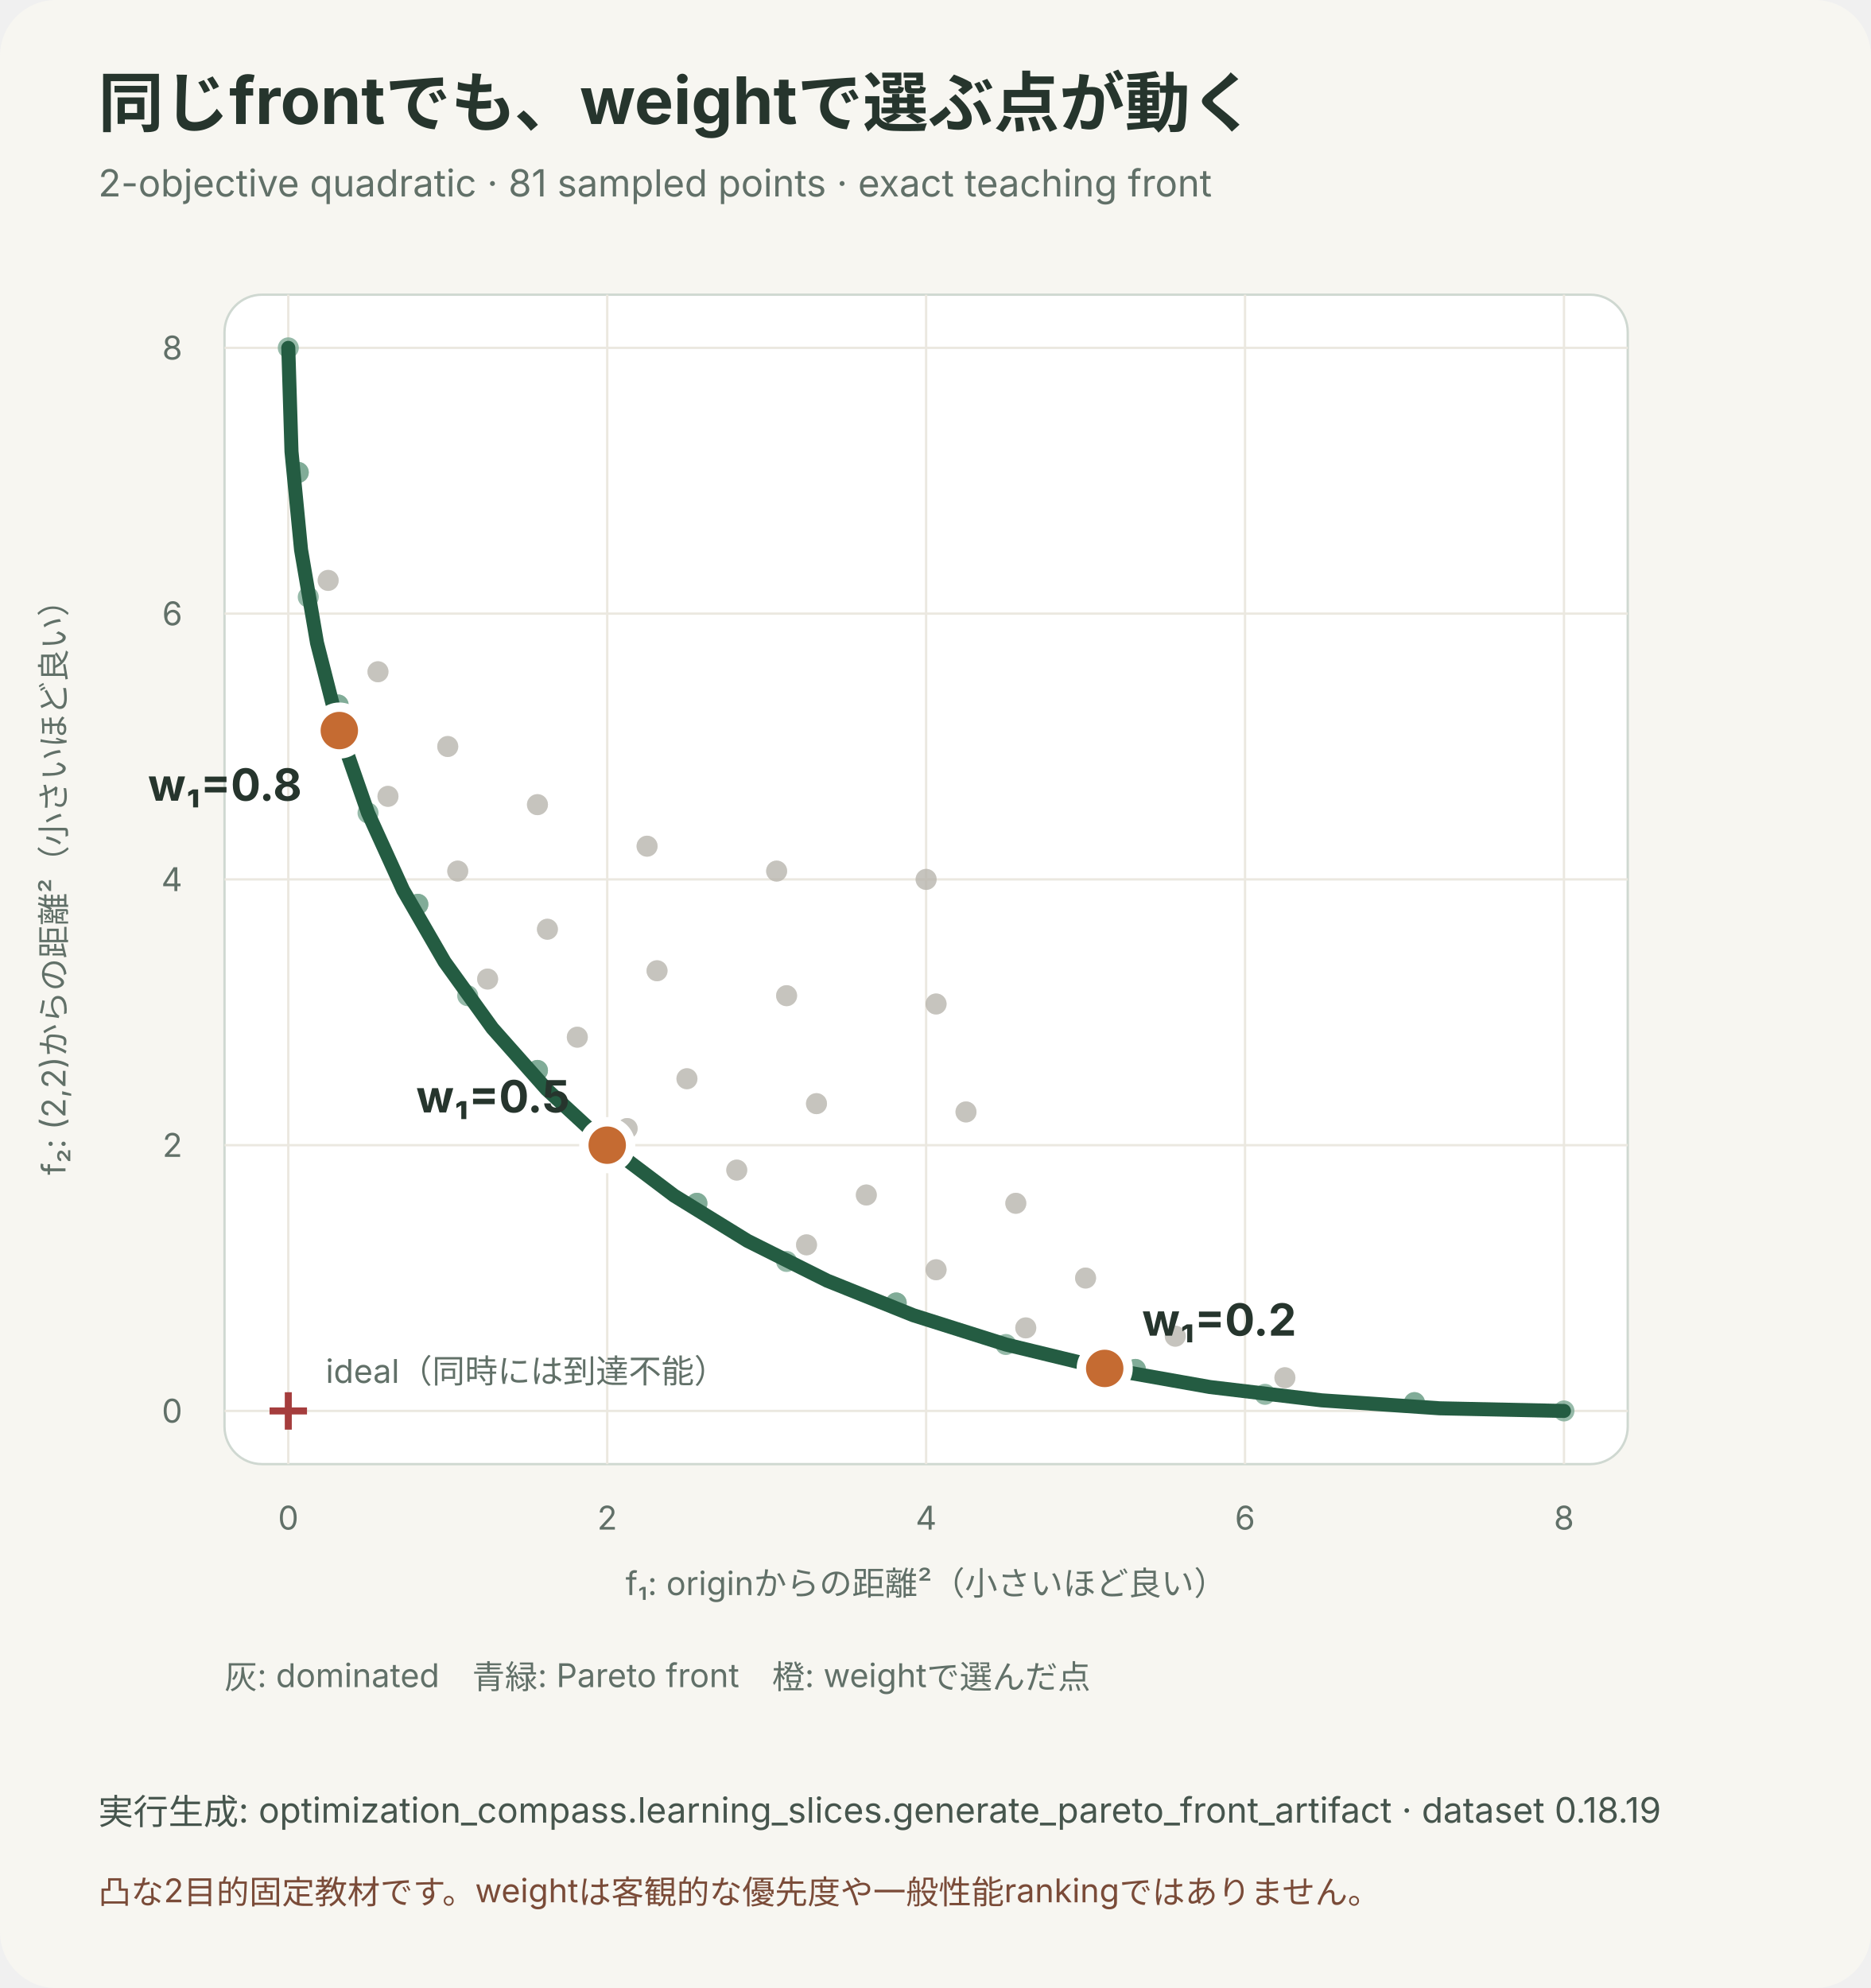
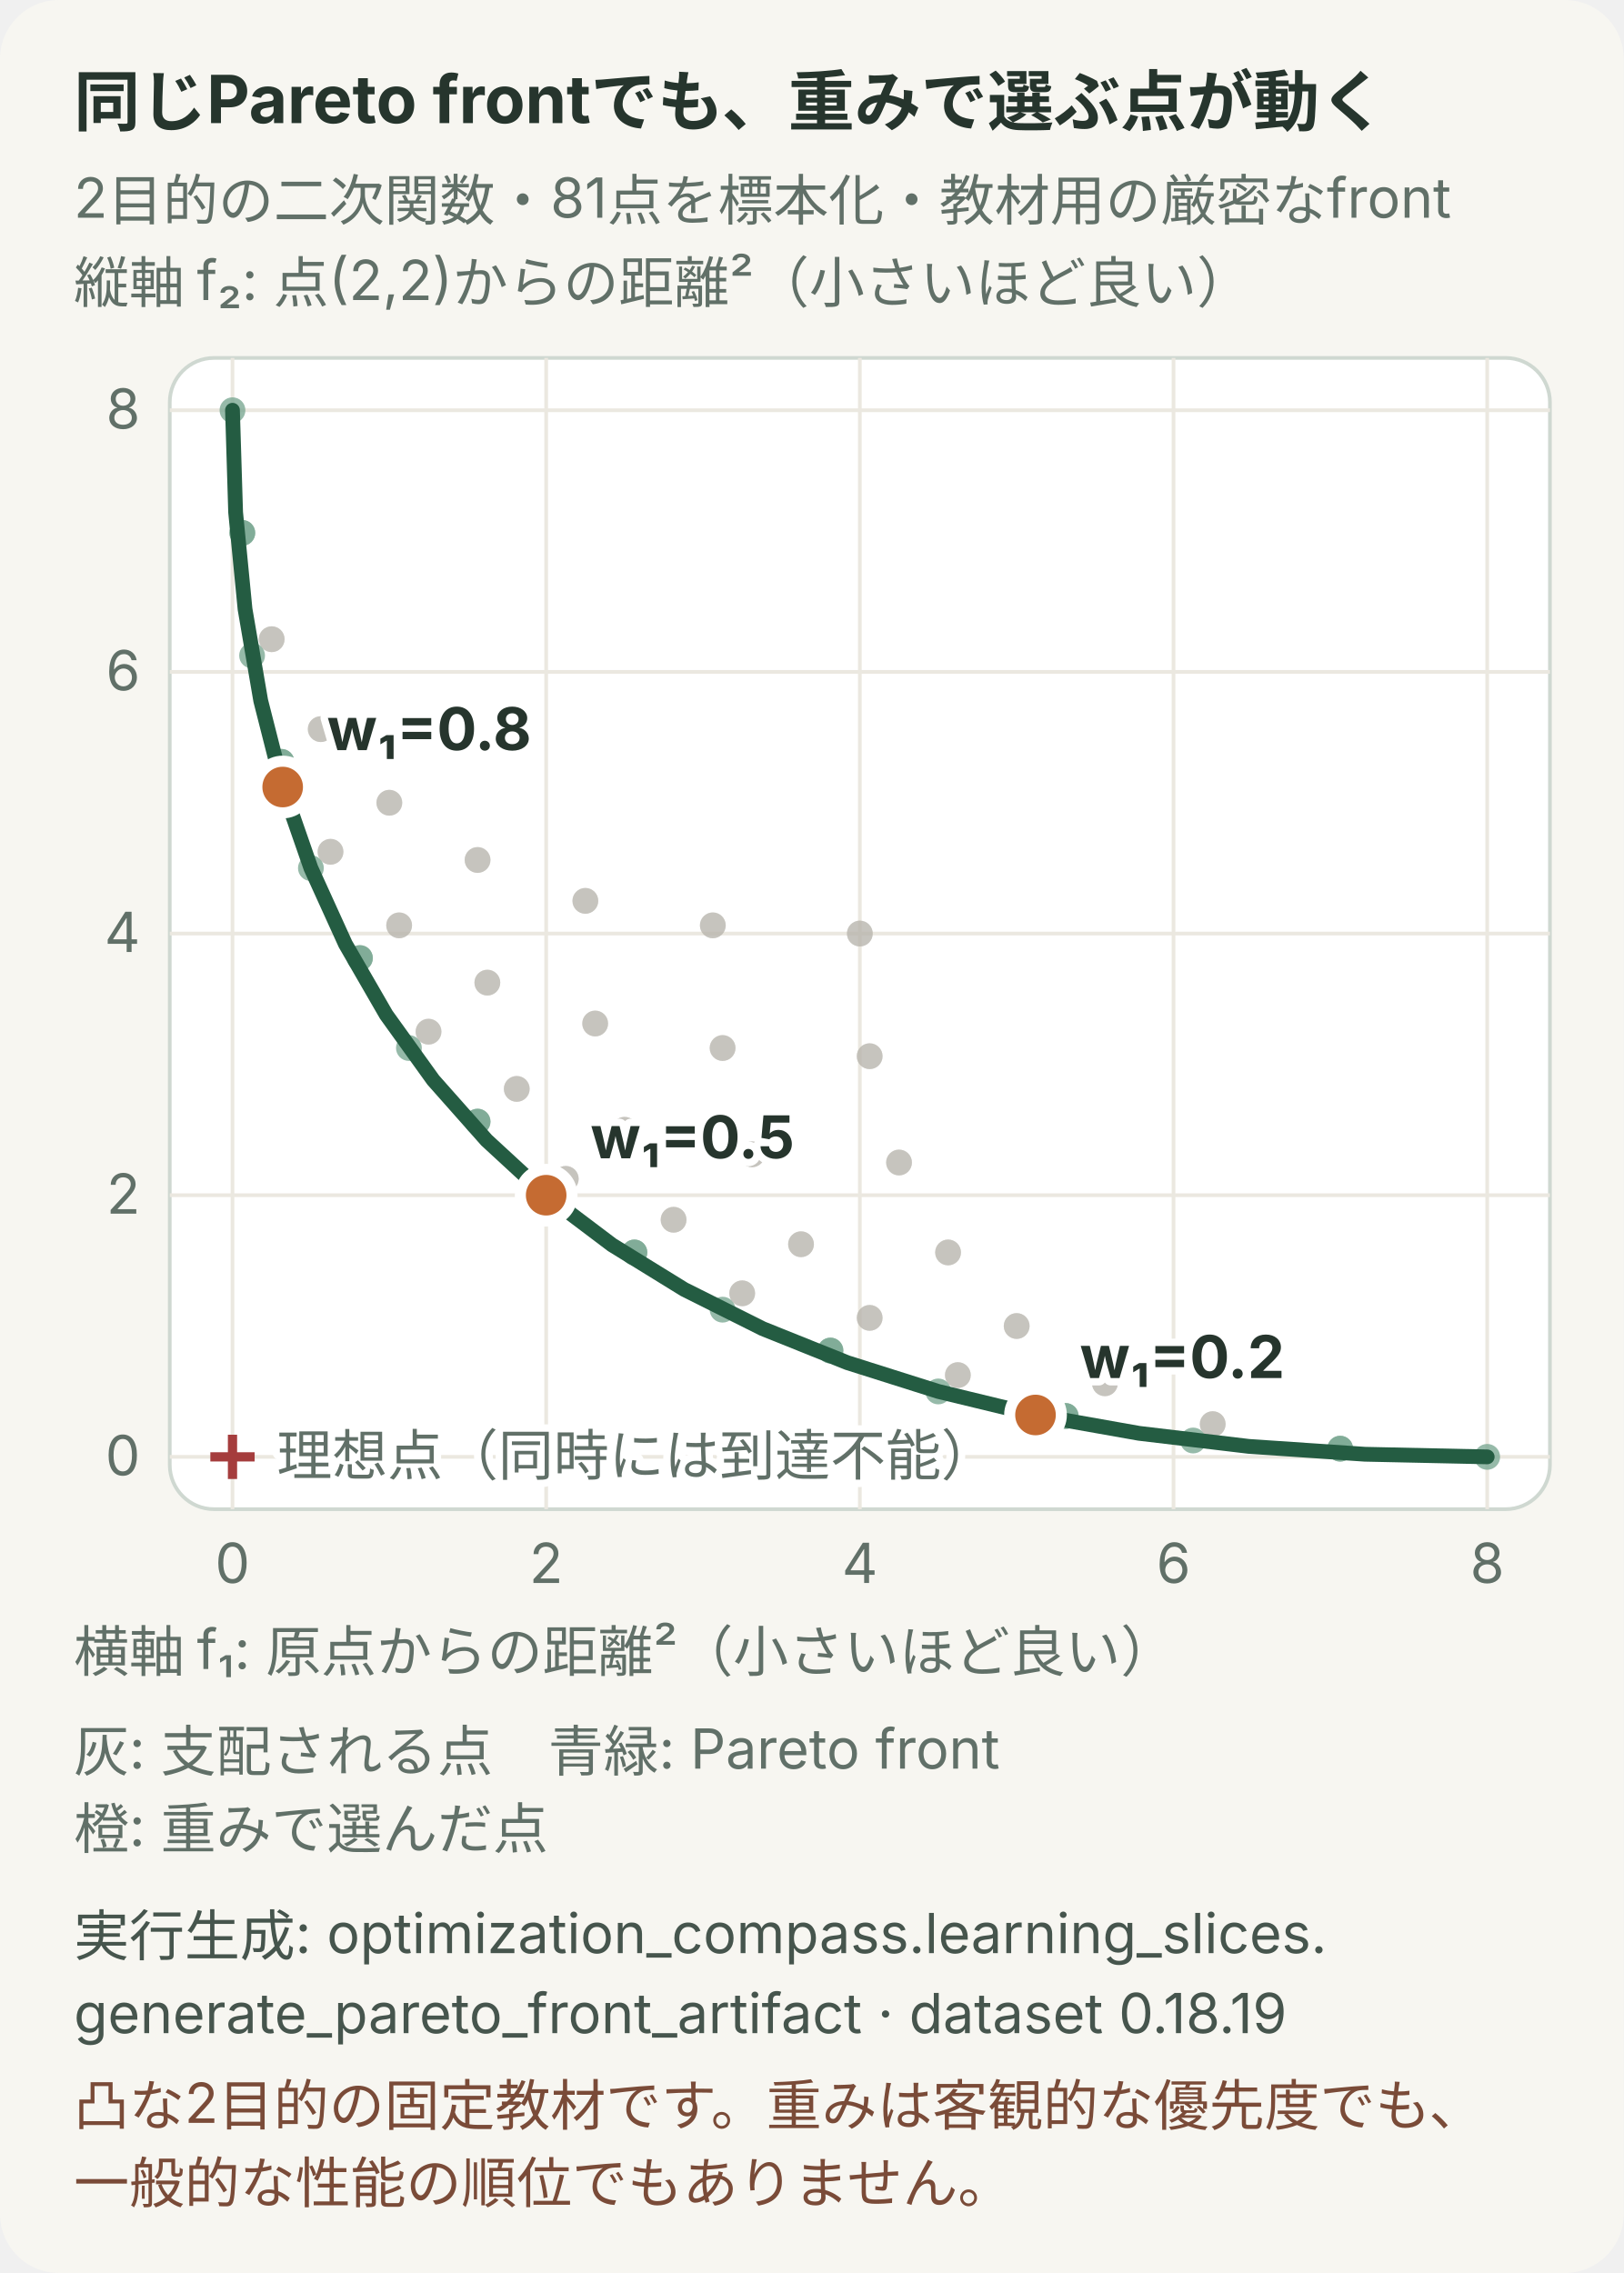
- <svg xmlns="http://www.w3.org/2000/svg" viewBox="0 0 800 850" role="img" aria-labelledby="figure-title figure-description">
-   <rect width="800" height="850" rx="24" fill="#f7f6f1" />
-   <text x="42" y="54" class="title">同じfrontでも、weightで選ぶ点が動く</text>
-   <text x="42" y="84" class="subtitle">2-objective quadratic · 81 sampled points · exact teaching front</text>
-   <rect x="96.0" y="126.0" width="600.0" height="500.0" rx="16" fill="#fff" stroke="#cfd8d1" />
-   <line x1="123.27" y1="126.0" x2="123.27" y2="626.0" stroke="#ebe8e0" />
-   <line x1="96.0" y1="603.27" x2="696.0" y2="603.27" stroke="#ebe8e0" />
-   <text x="123.27" y="654.0" text-anchor="middle" class="axis">0</text>
-   <text x="78.0" y="608.27" text-anchor="end" class="axis">0</text>
-   <line x1="259.64" y1="126.0" x2="259.64" y2="626.0" stroke="#ebe8e0" />
-   <line x1="96.0" y1="489.64" x2="696.0" y2="489.64" stroke="#ebe8e0" />
-   <text x="259.64" y="654.0" text-anchor="middle" class="axis">2</text>
-   <text x="78.0" y="494.64" text-anchor="end" class="axis">2</text>
-   <line x1="396.00" y1="126.0" x2="396.00" y2="626.0" stroke="#ebe8e0" />
-   <line x1="96.0" y1="376.00" x2="696.0" y2="376.00" stroke="#ebe8e0" />
-   <text x="396.00" y="654.0" text-anchor="middle" class="axis">4</text>
-   <text x="78.0" y="381.00" text-anchor="end" class="axis">4</text>
-   <line x1="532.36" y1="126.0" x2="532.36" y2="626.0" stroke="#ebe8e0" />
-   <line x1="96.0" y1="262.36" x2="696.0" y2="262.36" stroke="#ebe8e0" />
-   <text x="532.36" y="654.0" text-anchor="middle" class="axis">6</text>
-   <text x="78.0" y="267.36" text-anchor="end" class="axis">6</text>
-   <line x1="668.73" y1="126.0" x2="668.73" y2="626.0" stroke="#ebe8e0" />
-   <line x1="96.0" y1="148.73" x2="696.0" y2="148.73" stroke="#ebe8e0" />
-   <text x="668.73" y="654.0" text-anchor="middle" class="axis">8</text>
-   <text x="78.0" y="153.73" text-anchor="end" class="axis">8</text>
-   <circle cx="123.27" cy="148.73" r="4.5" fill="#7ca993" opacity="0.8" />
-   <circle cx="127.53" cy="201.99" r="4.5" fill="#7ca993" opacity="0.8" />
-   <circle cx="140.32" cy="248.16" r="4.5" fill="#b8b5ad" opacity="0.55" />
-   <circle cx="161.62" cy="287.22" r="4.5" fill="#b8b5ad" opacity="0.55" />
-   <circle cx="191.45" cy="319.18" r="4.5" fill="#b8b5ad" opacity="0.55" />
-   <circle cx="229.81" cy="344.04" r="4.5" fill="#b8b5ad" opacity="0.55" />
-   <circle cx="276.68" cy="361.80" r="4.5" fill="#b8b5ad" opacity="0.55" />
-   <circle cx="332.08" cy="372.45" r="4.5" fill="#b8b5ad" opacity="0.55" />
-   <circle cx="396.00" cy="376.00" r="4.5" fill="#b8b5ad" opacity="0.55" />
-   <circle cx="127.53" cy="201.99" r="4.5" fill="#7ca993" opacity="0.8" />
-   <circle cx="131.80" cy="255.26" r="4.5" fill="#7ca993" opacity="0.8" />
-   <circle cx="144.58" cy="301.43" r="4.5" fill="#7ca993" opacity="0.8" />
-   <circle cx="165.89" cy="340.49" r="4.5" fill="#b8b5ad" opacity="0.55" />
-   <circle cx="195.72" cy="372.45" r="4.5" fill="#b8b5ad" opacity="0.55" />
-   <circle cx="234.07" cy="397.31" r="4.5" fill="#b8b5ad" opacity="0.55" />
-   <circle cx="280.94" cy="415.06" r="4.5" fill="#b8b5ad" opacity="0.55" />
-   <circle cx="336.34" cy="425.72" r="4.5" fill="#b8b5ad" opacity="0.55" />
-   <circle cx="400.26" cy="429.27" r="4.5" fill="#b8b5ad" opacity="0.55" />
-   <circle cx="140.32" cy="248.16" r="4.5" fill="#b8b5ad" opacity="0.55" />
-   <circle cx="144.58" cy="301.43" r="4.5" fill="#7ca993" opacity="0.8" />
-   <circle cx="157.36" cy="347.59" r="4.5" fill="#7ca993" opacity="0.8" />
-   <circle cx="178.67" cy="386.65" r="4.5" fill="#7ca993" opacity="0.8" />
-   <circle cx="208.50" cy="418.61" r="4.5" fill="#b8b5ad" opacity="0.55" />
-   <circle cx="246.85" cy="443.47" r="4.5" fill="#b8b5ad" opacity="0.55" />
-   <circle cx="293.73" cy="461.23" r="4.5" fill="#b8b5ad" opacity="0.55" />
-   <circle cx="349.12" cy="471.88" r="4.5" fill="#b8b5ad" opacity="0.55" />
-   <circle cx="413.05" cy="475.43" r="4.5" fill="#b8b5ad" opacity="0.55" />
-   <circle cx="161.62" cy="287.22" r="4.5" fill="#b8b5ad" opacity="0.55" />
-   <circle cx="165.89" cy="340.49" r="4.5" fill="#b8b5ad" opacity="0.55" />
-   <circle cx="178.67" cy="386.65" r="4.5" fill="#7ca993" opacity="0.8" />
-   <circle cx="199.98" cy="425.72" r="4.5" fill="#7ca993" opacity="0.8" />
-   <circle cx="229.81" cy="457.68" r="4.5" fill="#7ca993" opacity="0.8" />
-   <circle cx="268.16" cy="482.53" r="4.5" fill="#b8b5ad" opacity="0.55" />
-   <circle cx="315.03" cy="500.29" r="4.5" fill="#b8b5ad" opacity="0.55" />
-   <circle cx="370.43" cy="510.94" r="4.5" fill="#b8b5ad" opacity="0.55" />
-   <circle cx="434.35" cy="514.49" r="4.5" fill="#b8b5ad" opacity="0.55" />
-   <circle cx="191.45" cy="319.18" r="4.5" fill="#b8b5ad" opacity="0.55" />
-   <circle cx="195.72" cy="372.45" r="4.5" fill="#b8b5ad" opacity="0.55" />
-   <circle cx="208.50" cy="418.61" r="4.5" fill="#b8b5ad" opacity="0.55" />
-   <circle cx="229.81" cy="457.68" r="4.5" fill="#7ca993" opacity="0.8" />
-   <circle cx="259.64" cy="489.64" r="4.5" fill="#7ca993" opacity="0.8" />
-   <circle cx="297.99" cy="514.49" r="4.5" fill="#7ca993" opacity="0.8" />
-   <circle cx="344.86" cy="532.25" r="4.5" fill="#b8b5ad" opacity="0.55" />
-   <circle cx="400.26" cy="542.90" r="4.5" fill="#b8b5ad" opacity="0.55" />
-   <circle cx="464.18" cy="546.45" r="4.5" fill="#b8b5ad" opacity="0.55" />
-   <circle cx="229.81" cy="344.04" r="4.5" fill="#b8b5ad" opacity="0.55" />
-   <circle cx="234.07" cy="397.31" r="4.5" fill="#b8b5ad" opacity="0.55" />
-   <circle cx="246.85" cy="443.47" r="4.5" fill="#b8b5ad" opacity="0.55" />
-   <circle cx="268.16" cy="482.53" r="4.5" fill="#b8b5ad" opacity="0.55" />
-   <circle cx="297.99" cy="514.49" r="4.5" fill="#7ca993" opacity="0.8" />
-   <circle cx="336.34" cy="539.35" r="4.5" fill="#7ca993" opacity="0.8" />
-   <circle cx="383.22" cy="557.11" r="4.5" fill="#7ca993" opacity="0.8" />
-   <circle cx="438.61" cy="567.76" r="4.5" fill="#b8b5ad" opacity="0.55" />
-   <circle cx="502.53" cy="571.31" r="4.5" fill="#b8b5ad" opacity="0.55" />
-   <circle cx="276.68" cy="361.80" r="4.5" fill="#b8b5ad" opacity="0.55" />
-   <circle cx="280.94" cy="415.06" r="4.5" fill="#b8b5ad" opacity="0.55" />
-   <circle cx="293.73" cy="461.23" r="4.5" fill="#b8b5ad" opacity="0.55" />
-   <circle cx="315.03" cy="500.29" r="4.5" fill="#b8b5ad" opacity="0.55" />
-   <circle cx="344.86" cy="532.25" r="4.5" fill="#b8b5ad" opacity="0.55" />
-   <circle cx="383.22" cy="557.11" r="4.5" fill="#7ca993" opacity="0.8" />
-   <circle cx="430.09" cy="574.86" r="4.5" fill="#7ca993" opacity="0.8" />
-   <circle cx="485.49" cy="585.52" r="4.5" fill="#7ca993" opacity="0.8" />
-   <circle cx="549.41" cy="589.07" r="4.5" fill="#b8b5ad" opacity="0.55" />
-   <circle cx="332.08" cy="372.45" r="4.5" fill="#b8b5ad" opacity="0.55" />
-   <circle cx="336.34" cy="425.72" r="4.5" fill="#b8b5ad" opacity="0.55" />
-   <circle cx="349.12" cy="471.88" r="4.5" fill="#b8b5ad" opacity="0.55" />
-   <circle cx="370.43" cy="510.94" r="4.5" fill="#b8b5ad" opacity="0.55" />
-   <circle cx="400.26" cy="542.90" r="4.5" fill="#b8b5ad" opacity="0.55" />
-   <circle cx="438.61" cy="567.76" r="4.5" fill="#b8b5ad" opacity="0.55" />
-   <circle cx="485.49" cy="585.52" r="4.5" fill="#7ca993" opacity="0.8" />
-   <circle cx="540.89" cy="596.17" r="4.5" fill="#7ca993" opacity="0.8" />
-   <circle cx="604.81" cy="599.72" r="4.5" fill="#7ca993" opacity="0.8" />
-   <circle cx="396.00" cy="376.00" r="4.5" fill="#b8b5ad" opacity="0.55" />
-   <circle cx="400.26" cy="429.27" r="4.5" fill="#b8b5ad" opacity="0.55" />
-   <circle cx="413.05" cy="475.43" r="4.5" fill="#b8b5ad" opacity="0.55" />
-   <circle cx="434.35" cy="514.49" r="4.5" fill="#b8b5ad" opacity="0.55" />
-   <circle cx="464.18" cy="546.45" r="4.5" fill="#b8b5ad" opacity="0.55" />
-   <circle cx="502.53" cy="571.31" r="4.5" fill="#b8b5ad" opacity="0.55" />
-   <circle cx="549.41" cy="589.07" r="4.5" fill="#b8b5ad" opacity="0.55" />
-   <circle cx="604.81" cy="599.72" r="4.5" fill="#7ca993" opacity="0.8" />
-   <circle cx="668.73" cy="603.27" r="4.5" fill="#7ca993" opacity="0.8" />
-   <polyline points="123.27,148.73 124.64,193.05 128.73,235.09 135.55,274.86 145.09,312.36 157.36,347.59 172.36,380.55 190.09,411.23 210.55,439.64 233.73,465.77 259.64,489.64 288.27,511.23 319.64,530.55 353.73,547.59 390.55,562.36 430.09,574.86 472.36,585.09 517.36,593.05 565.09,598.73 615.55,602.14 668.73,603.27" fill="none" stroke="#245c42" stroke-width="6" stroke-linecap="round" stroke-linejoin="round" />
-   <circle cx="472.36" cy="585.09" r="10" fill="#c56b32" stroke="#fff" stroke-width="4" />
-   <text x="488.36" y="571.09" text-anchor="start" class="method" fill="#9a4f24">w₁=0.2</text>
-   <circle cx="259.64" cy="489.64" r="10" fill="#c56b32" stroke="#fff" stroke-width="4" />
-   <text x="243.64" y="475.64" text-anchor="end" class="method" fill="#9a4f24">w₁=0.5</text>
-   <circle cx="145.09" cy="312.36" r="10" fill="#c56b32" stroke="#fff" stroke-width="4" />
-   <text x="129.09" y="342.36" text-anchor="end" class="method" fill="#9a4f24">w₁=0.8</text>
-   <path d="M 115.27 603.27 H 131.27 M 123.27 595.27 V 611.27" stroke="#a53d3d" stroke-width="3" />
-   <text x="139.27" y="591.27" class="status" fill="#a53d3d">ideal（同時には到達不能）</text>
-   <text x="396" y="682" text-anchor="middle" class="axis">f₁: originからの距離²（小さいほど良い）</text>
-   <text x="28" y="376" text-anchor="middle" class="axis" transform="rotate(-90 28 376)">f₂: (2,2)からの距離²（小さいほど良い）</text>
-   <text x="96" y="722" class="note">灰: dominated　青緑: Pareto front　橙: weightで選んだ点</text>
-   <text x="42" y="780" class="caption">実行生成: optimization_compass.learning_slices.generate_pareto_front_artifact · dataset 0.18.19</text>
-   <text x="42" y="814" class="caveat">凸な2目的固定教材です。weightは客観的な優先度や一般性能rankingではありません。</text>
-   <style>text{font-family:system-ui,-apple-system,'Segoe UI',sans-serif;fill:#26352d}.title{font-size:28px;font-weight:750}.subtitle{font-size:16px;fill:#617068}.panel-title,.method{font-size:19px;font-weight:750}.metric,.metric-value{font-size:16px;font-variant-numeric:tabular-nums}.metric-value{font-weight:750}.status,.axis,.note{font-size:14px;fill:#617068}.caption{font-size:15px;fill:#46554d}.caveat{font-size:14px;fill:#7a4b38}</style>
+ <svg xmlns="http://www.w3.org/2000/svg" viewBox="0 0 440 616" width="440" height="616" role="img" aria-labelledby="figure-title figure-description">
+   <rect width="440" height="616" rx="16" fill="#f7f6f1" />
+   <text x="20" y="34" class="title">同じPareto frontでも、重みで選ぶ点が動く</text>
+   <text x="20" y="59" class="subtitle">2目的の二次関数・81点を標本化・教材用の厳密なfront</text>
+   <text x="20" y="82" class="axis">縦軸 f₂: 点(2,2)からの距離²（小さいほど良い）</text>
+   <rect x="46" y="97" width="374" height="312" rx="12" fill="#fff" stroke="#cfd8d1" />
+   <clipPath id="pareto-plot">
+     <rect x="46" y="97" width="374" height="312" rx="12" />
+   </clipPath>
+   <line x1="63.00" y1="97" x2="63.00" y2="409" stroke="#ebe8e0" />
+   <line x1="46" y1="394.82" x2="420" y2="394.82" stroke="#ebe8e0" />
+   <text x="63.00" y="429" text-anchor="middle" class="axis">0</text>
+   <text x="38" y="399.82" text-anchor="end" class="axis">0</text>
+   <line x1="148.00" y1="97" x2="148.00" y2="409" stroke="#ebe8e0" />
+   <line x1="46" y1="323.91" x2="420" y2="323.91" stroke="#ebe8e0" />
+   <text x="148.00" y="429" text-anchor="middle" class="axis">2</text>
+   <text x="38" y="328.91" text-anchor="end" class="axis">2</text>
+   <line x1="233.00" y1="97" x2="233.00" y2="409" stroke="#ebe8e0" />
+   <line x1="46" y1="253.00" x2="420" y2="253.00" stroke="#ebe8e0" />
+   <text x="233.00" y="429" text-anchor="middle" class="axis">4</text>
+   <text x="38" y="258.00" text-anchor="end" class="axis">4</text>
+   <line x1="318.00" y1="97" x2="318.00" y2="409" stroke="#ebe8e0" />
+   <line x1="46" y1="182.09" x2="420" y2="182.09" stroke="#ebe8e0" />
+   <text x="318.00" y="429" text-anchor="middle" class="axis">6</text>
+   <text x="38" y="187.09" text-anchor="end" class="axis">6</text>
+   <line x1="403.00" y1="97" x2="403.00" y2="409" stroke="#ebe8e0" />
+   <line x1="46" y1="111.18" x2="420" y2="111.18" stroke="#ebe8e0" />
+   <text x="403.00" y="429" text-anchor="middle" class="axis">8</text>
+   <text x="38" y="116.18" text-anchor="end" class="axis">8</text>
+   <circle cx="63.00" cy="111.18" r="3.5" fill="#7ca993" opacity="0.8" />
+   <circle cx="65.66" cy="144.42" r="3.5" fill="#7ca993" opacity="0.8" />
+   <circle cx="73.62" cy="173.23" r="3.5" fill="#b8b5ad" opacity="0.55" />
+   <circle cx="86.91" cy="197.60" r="3.5" fill="#b8b5ad" opacity="0.55" />
+   <circle cx="105.50" cy="217.55" r="3.5" fill="#b8b5ad" opacity="0.55" />
+   <circle cx="129.41" cy="233.06" r="3.5" fill="#b8b5ad" opacity="0.55" />
+   <circle cx="158.62" cy="244.14" r="3.5" fill="#b8b5ad" opacity="0.55" />
+   <circle cx="193.16" cy="250.78" r="3.5" fill="#b8b5ad" opacity="0.55" />
+   <circle cx="233.00" cy="253.00" r="3.5" fill="#b8b5ad" opacity="0.55" />
+   <circle cx="65.66" cy="144.42" r="3.5" fill="#7ca993" opacity="0.8" />
+   <circle cx="68.31" cy="177.66" r="3.5" fill="#7ca993" opacity="0.8" />
+   <circle cx="76.28" cy="206.47" r="3.5" fill="#7ca993" opacity="0.8" />
+   <circle cx="89.56" cy="230.84" r="3.5" fill="#b8b5ad" opacity="0.55" />
+   <circle cx="108.16" cy="250.78" r="3.5" fill="#b8b5ad" opacity="0.55" />
+   <circle cx="132.06" cy="266.30" r="3.5" fill="#b8b5ad" opacity="0.55" />
+   <circle cx="161.28" cy="277.38" r="3.5" fill="#b8b5ad" opacity="0.55" />
+   <circle cx="195.81" cy="284.02" r="3.5" fill="#b8b5ad" opacity="0.55" />
+   <circle cx="235.66" cy="286.24" r="3.5" fill="#b8b5ad" opacity="0.55" />
+   <circle cx="73.62" cy="173.23" r="3.5" fill="#b8b5ad" opacity="0.55" />
+   <circle cx="76.28" cy="206.47" r="3.5" fill="#7ca993" opacity="0.8" />
+   <circle cx="84.25" cy="235.27" r="3.5" fill="#7ca993" opacity="0.8" />
+   <circle cx="97.53" cy="259.65" r="3.5" fill="#7ca993" opacity="0.8" />
+   <circle cx="116.12" cy="279.59" r="3.5" fill="#b8b5ad" opacity="0.55" />
+   <circle cx="140.03" cy="295.10" r="3.5" fill="#b8b5ad" opacity="0.55" />
+   <circle cx="169.25" cy="306.18" r="3.5" fill="#b8b5ad" opacity="0.55" />
+   <circle cx="203.78" cy="312.83" r="3.5" fill="#b8b5ad" opacity="0.55" />
+   <circle cx="243.62" cy="315.05" r="3.5" fill="#b8b5ad" opacity="0.55" />
+   <circle cx="86.91" cy="197.60" r="3.5" fill="#b8b5ad" opacity="0.55" />
+   <circle cx="89.56" cy="230.84" r="3.5" fill="#b8b5ad" opacity="0.55" />
+   <circle cx="97.53" cy="259.65" r="3.5" fill="#7ca993" opacity="0.8" />
+   <circle cx="110.81" cy="284.02" r="3.5" fill="#7ca993" opacity="0.8" />
+   <circle cx="129.41" cy="303.97" r="3.5" fill="#7ca993" opacity="0.8" />
+   <circle cx="153.31" cy="319.48" r="3.5" fill="#b8b5ad" opacity="0.55" />
+   <circle cx="182.53" cy="330.56" r="3.5" fill="#b8b5ad" opacity="0.55" />
+   <circle cx="217.06" cy="337.20" r="3.5" fill="#b8b5ad" opacity="0.55" />
+   <circle cx="256.91" cy="339.42" r="3.5" fill="#b8b5ad" opacity="0.55" />
+   <circle cx="105.50" cy="217.55" r="3.5" fill="#b8b5ad" opacity="0.55" />
+   <circle cx="108.16" cy="250.78" r="3.5" fill="#b8b5ad" opacity="0.55" />
+   <circle cx="116.12" cy="279.59" r="3.5" fill="#b8b5ad" opacity="0.55" />
+   <circle cx="129.41" cy="303.97" r="3.5" fill="#7ca993" opacity="0.8" />
+   <circle cx="148.00" cy="323.91" r="3.5" fill="#7ca993" opacity="0.8" />
+   <circle cx="171.91" cy="339.42" r="3.5" fill="#7ca993" opacity="0.8" />
+   <circle cx="201.12" cy="350.50" r="3.5" fill="#b8b5ad" opacity="0.55" />
+   <circle cx="235.66" cy="357.15" r="3.5" fill="#b8b5ad" opacity="0.55" />
+   <circle cx="275.50" cy="359.36" r="3.5" fill="#b8b5ad" opacity="0.55" />
+   <circle cx="129.41" cy="233.06" r="3.5" fill="#b8b5ad" opacity="0.55" />
+   <circle cx="132.06" cy="266.30" r="3.5" fill="#b8b5ad" opacity="0.55" />
+   <circle cx="140.03" cy="295.10" r="3.5" fill="#b8b5ad" opacity="0.55" />
+   <circle cx="153.31" cy="319.48" r="3.5" fill="#b8b5ad" opacity="0.55" />
+   <circle cx="171.91" cy="339.42" r="3.5" fill="#7ca993" opacity="0.8" />
+   <circle cx="195.81" cy="354.93" r="3.5" fill="#7ca993" opacity="0.8" />
+   <circle cx="225.03" cy="366.01" r="3.5" fill="#7ca993" opacity="0.8" />
+   <circle cx="259.56" cy="372.66" r="3.5" fill="#b8b5ad" opacity="0.55" />
+   <circle cx="299.41" cy="374.88" r="3.5" fill="#b8b5ad" opacity="0.55" />
+   <circle cx="158.62" cy="244.14" r="3.5" fill="#b8b5ad" opacity="0.55" />
+   <circle cx="161.28" cy="277.38" r="3.5" fill="#b8b5ad" opacity="0.55" />
+   <circle cx="169.25" cy="306.18" r="3.5" fill="#b8b5ad" opacity="0.55" />
+   <circle cx="182.53" cy="330.56" r="3.5" fill="#b8b5ad" opacity="0.55" />
+   <circle cx="201.12" cy="350.50" r="3.5" fill="#b8b5ad" opacity="0.55" />
+   <circle cx="225.03" cy="366.01" r="3.5" fill="#7ca993" opacity="0.8" />
+   <circle cx="254.25" cy="377.09" r="3.5" fill="#7ca993" opacity="0.8" />
+   <circle cx="288.78" cy="383.74" r="3.5" fill="#7ca993" opacity="0.8" />
+   <circle cx="328.62" cy="385.95" r="3.5" fill="#b8b5ad" opacity="0.55" />
+   <circle cx="193.16" cy="250.78" r="3.5" fill="#b8b5ad" opacity="0.55" />
+   <circle cx="195.81" cy="284.02" r="3.5" fill="#b8b5ad" opacity="0.55" />
+   <circle cx="203.78" cy="312.83" r="3.5" fill="#b8b5ad" opacity="0.55" />
+   <circle cx="217.06" cy="337.20" r="3.5" fill="#b8b5ad" opacity="0.55" />
+   <circle cx="235.66" cy="357.15" r="3.5" fill="#b8b5ad" opacity="0.55" />
+   <circle cx="259.56" cy="372.66" r="3.5" fill="#b8b5ad" opacity="0.55" />
+   <circle cx="288.78" cy="383.74" r="3.5" fill="#7ca993" opacity="0.8" />
+   <circle cx="323.31" cy="390.39" r="3.5" fill="#7ca993" opacity="0.8" />
+   <circle cx="363.16" cy="392.60" r="3.5" fill="#7ca993" opacity="0.8" />
+   <circle cx="233.00" cy="253.00" r="3.5" fill="#b8b5ad" opacity="0.55" />
+   <circle cx="235.66" cy="286.24" r="3.5" fill="#b8b5ad" opacity="0.55" />
+   <circle cx="243.62" cy="315.05" r="3.5" fill="#b8b5ad" opacity="0.55" />
+   <circle cx="256.91" cy="339.42" r="3.5" fill="#b8b5ad" opacity="0.55" />
+   <circle cx="275.50" cy="359.36" r="3.5" fill="#b8b5ad" opacity="0.55" />
+   <circle cx="299.41" cy="374.88" r="3.5" fill="#b8b5ad" opacity="0.55" />
+   <circle cx="328.62" cy="385.95" r="3.5" fill="#b8b5ad" opacity="0.55" />
+   <circle cx="363.16" cy="392.60" r="3.5" fill="#7ca993" opacity="0.8" />
+   <circle cx="403.00" cy="394.82" r="3.5" fill="#7ca993" opacity="0.8" />
+   <polyline points="63.00,111.18 63.85,138.84 66.40,165.07 70.65,189.89 76.60,213.29 84.25,235.27 93.60,255.84 104.65,274.98 117.40,292.71 131.85,309.02 148.00,323.91 165.85,337.38 185.40,349.44 206.65,360.07 229.60,369.29 254.25,377.09 280.60,383.47 308.65,388.44 338.40,391.98 369.85,394.11 403.00,394.82" fill="none" stroke="#245c42" stroke-width="4" stroke-linecap="round" stroke-linejoin="round" />
+   <circle cx="280.60" cy="383.47" r="7" fill="#c56b32" stroke="#fff" stroke-width="3" />
+   <text x="292.60" y="373.47" class="method halo" fill="#9a4f24">w₁=0.2</text>
+   <circle cx="148.00" cy="323.91" r="7" fill="#c56b32" stroke="#fff" stroke-width="3" />
+   <text x="160.00" y="313.91" class="method halo" fill="#9a4f24">w₁=0.5</text>
+   <circle cx="76.60" cy="213.29" r="7" fill="#c56b32" stroke="#fff" stroke-width="3" />
+   <text x="88.60" y="203.29" class="method halo" fill="#9a4f24">w₁=0.8</text>
+   <path d="M 57.00 394.82 H 69.00 M 63.00 388.82 V 400.82" stroke="#a53d3d" stroke-width="2.5" />
+   <text x="75.00" y="399.82" class="status halo" fill="#a53d3d">理想点（同時には到達不能）</text>
+   <text x="20" y="453" class="axis">横軸 f₁: 原点からの距離²（小さいほど良い）</text>
+   <text x="20" y="480" class="note">灰: 支配される点　青緑: Pareto front</text>
+   <text x="20" y="501" class="note">橙: 重みで選んだ点</text>
+   <text x="20" y="530" class="caption">実行生成: optimization_compass.learning_slices.</text>
+   <text x="20" y="551" class="caption">generate_pareto_front_artifact · dataset 0.18.19</text>
+   <text x="20" y="576" class="caveat">凸な2目的の固定教材です。重みは客観的な優先度でも、</text>
+   <text x="20" y="597" class="caveat">一般的な性能の順位でもありません。</text>
+   <style>text{font-family:system-ui,-apple-system,'Segoe UI',sans-serif;fill:#26352d;font-size:15px}.title{font-size:18px;font-weight:750}.subtitle{fill:#617068}.panel-title{font-size:17px;font-weight:750}.method{font-size:16px;font-weight:750}.metric,.metric-value{font-size:16px;font-variant-numeric:tabular-nums}.metric-value{font-weight:750}.status,.axis,.note{fill:#617068}.caption{fill:#46554d}.caveat{fill:#7a4b38}.halo{paint-order:stroke;stroke:#fff;stroke-width:4px;stroke-linejoin:round}</style>
</svg>
